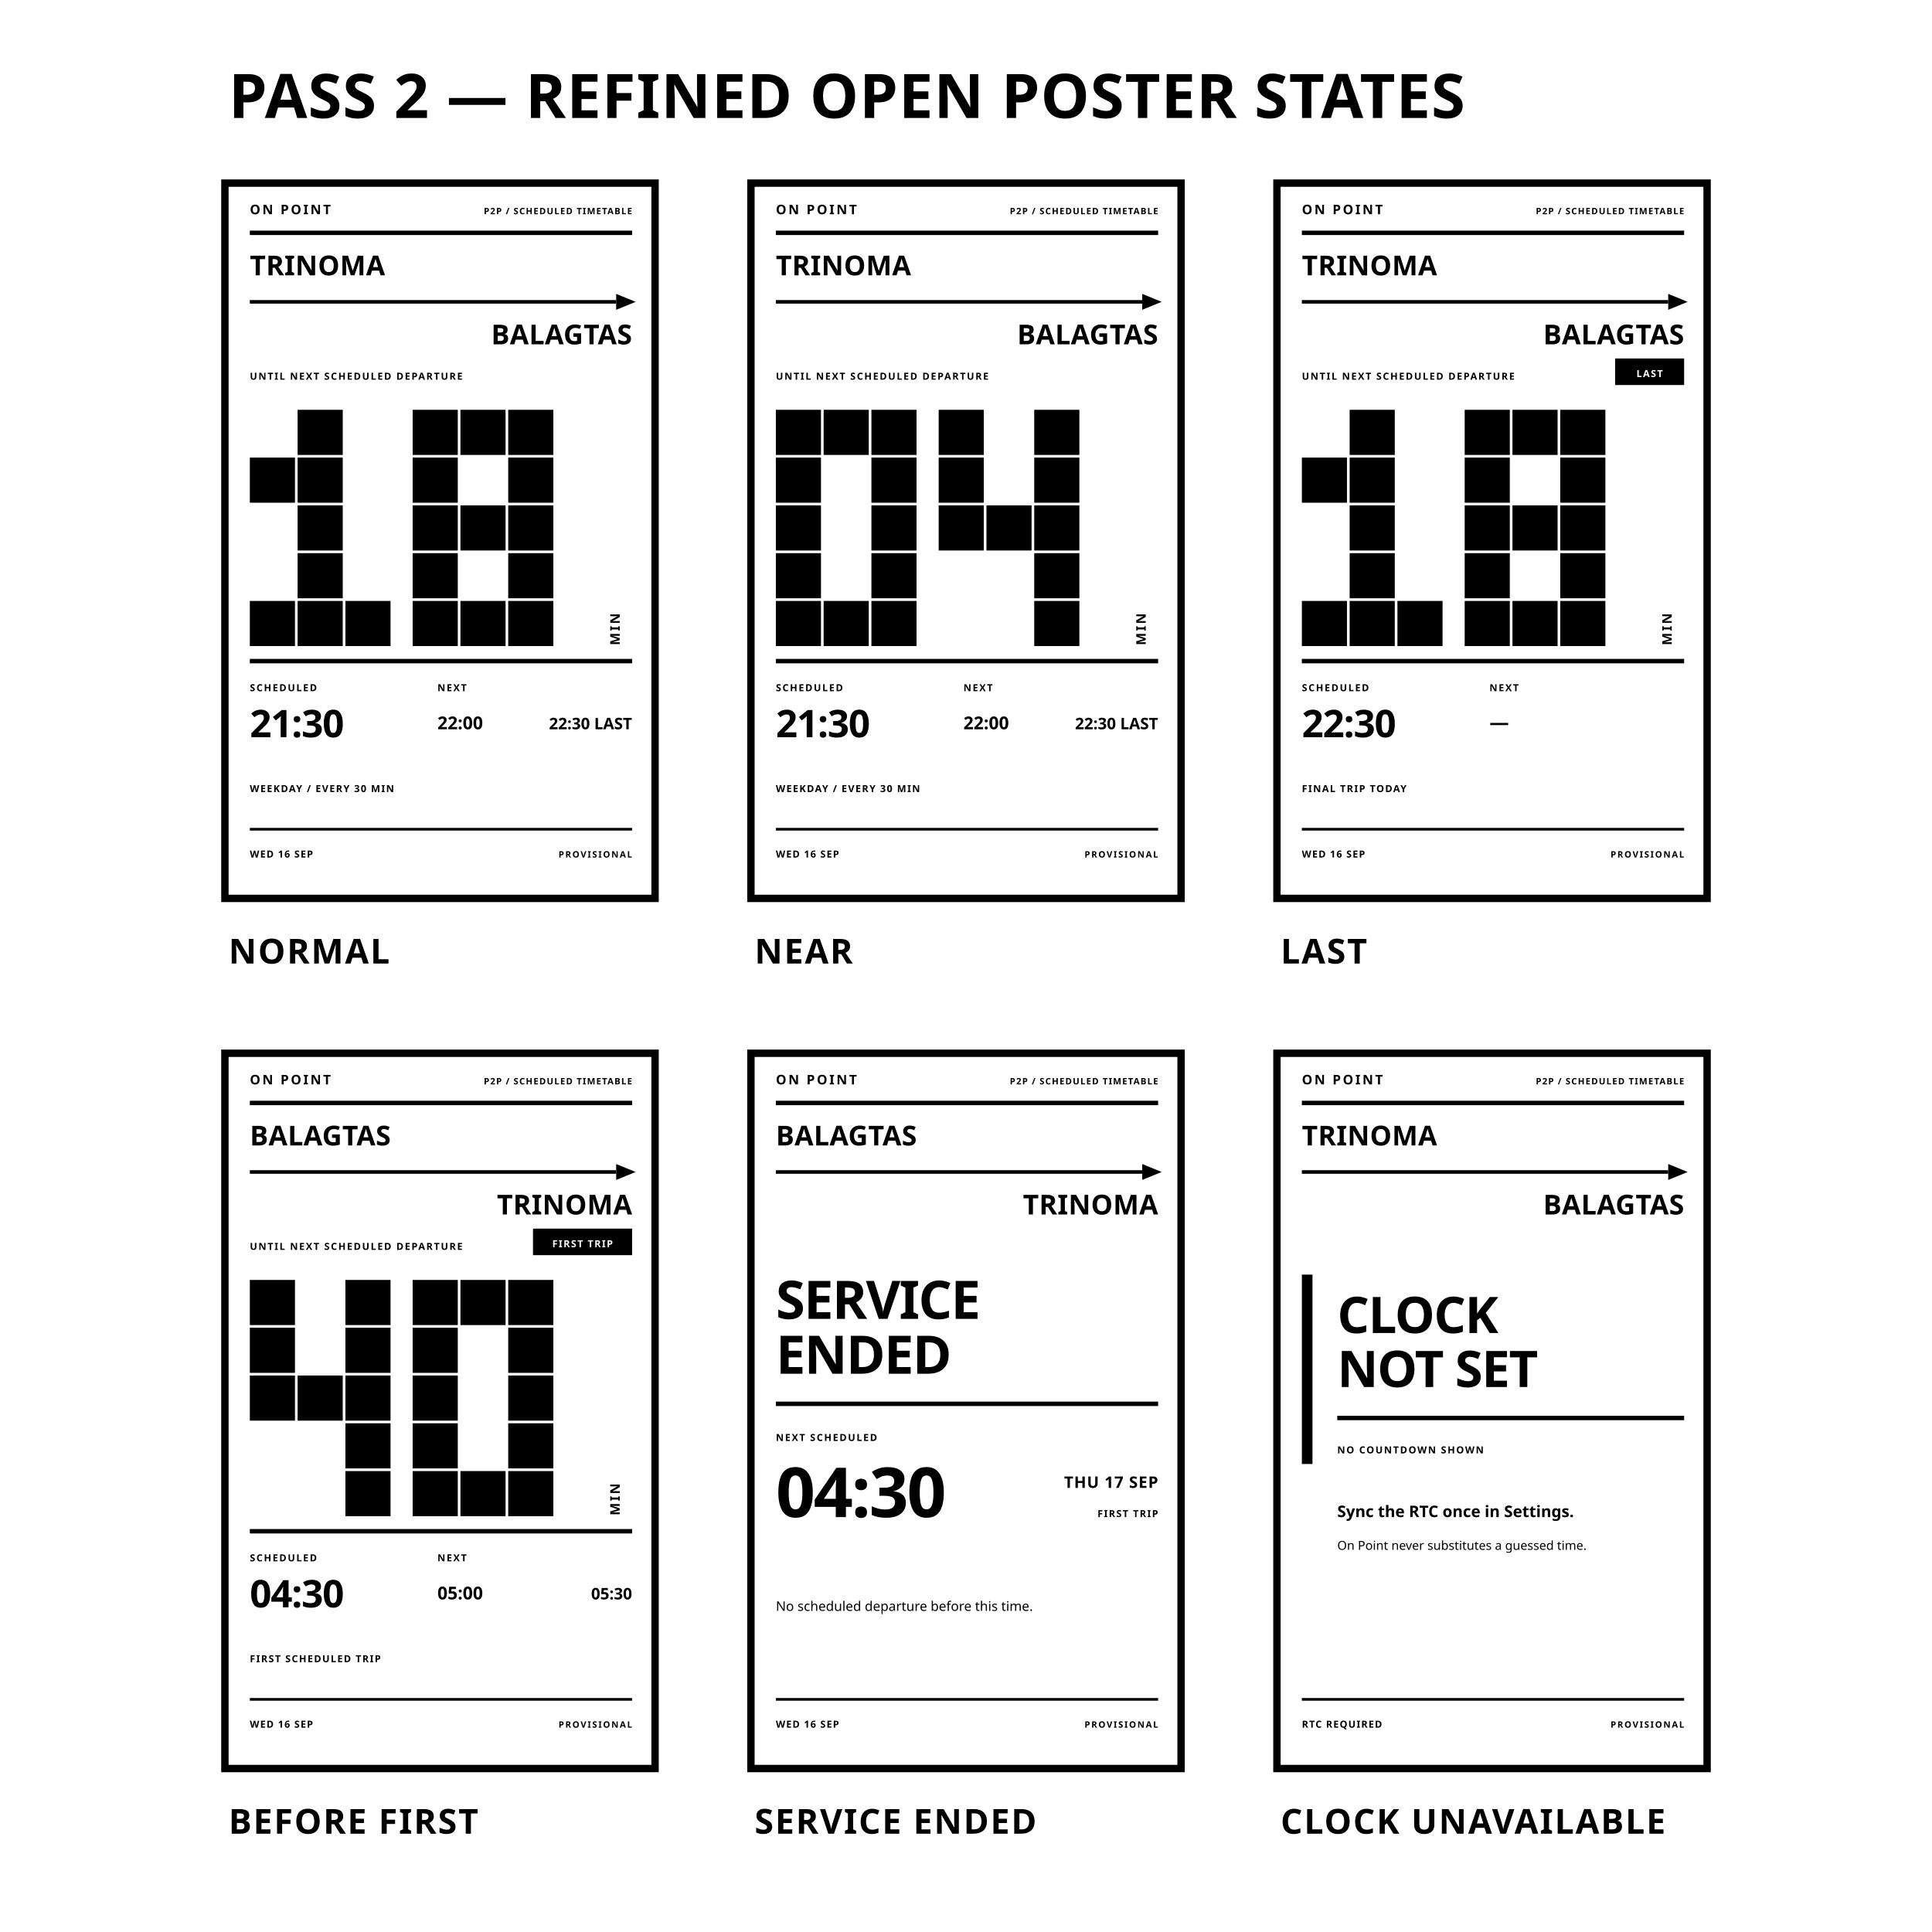
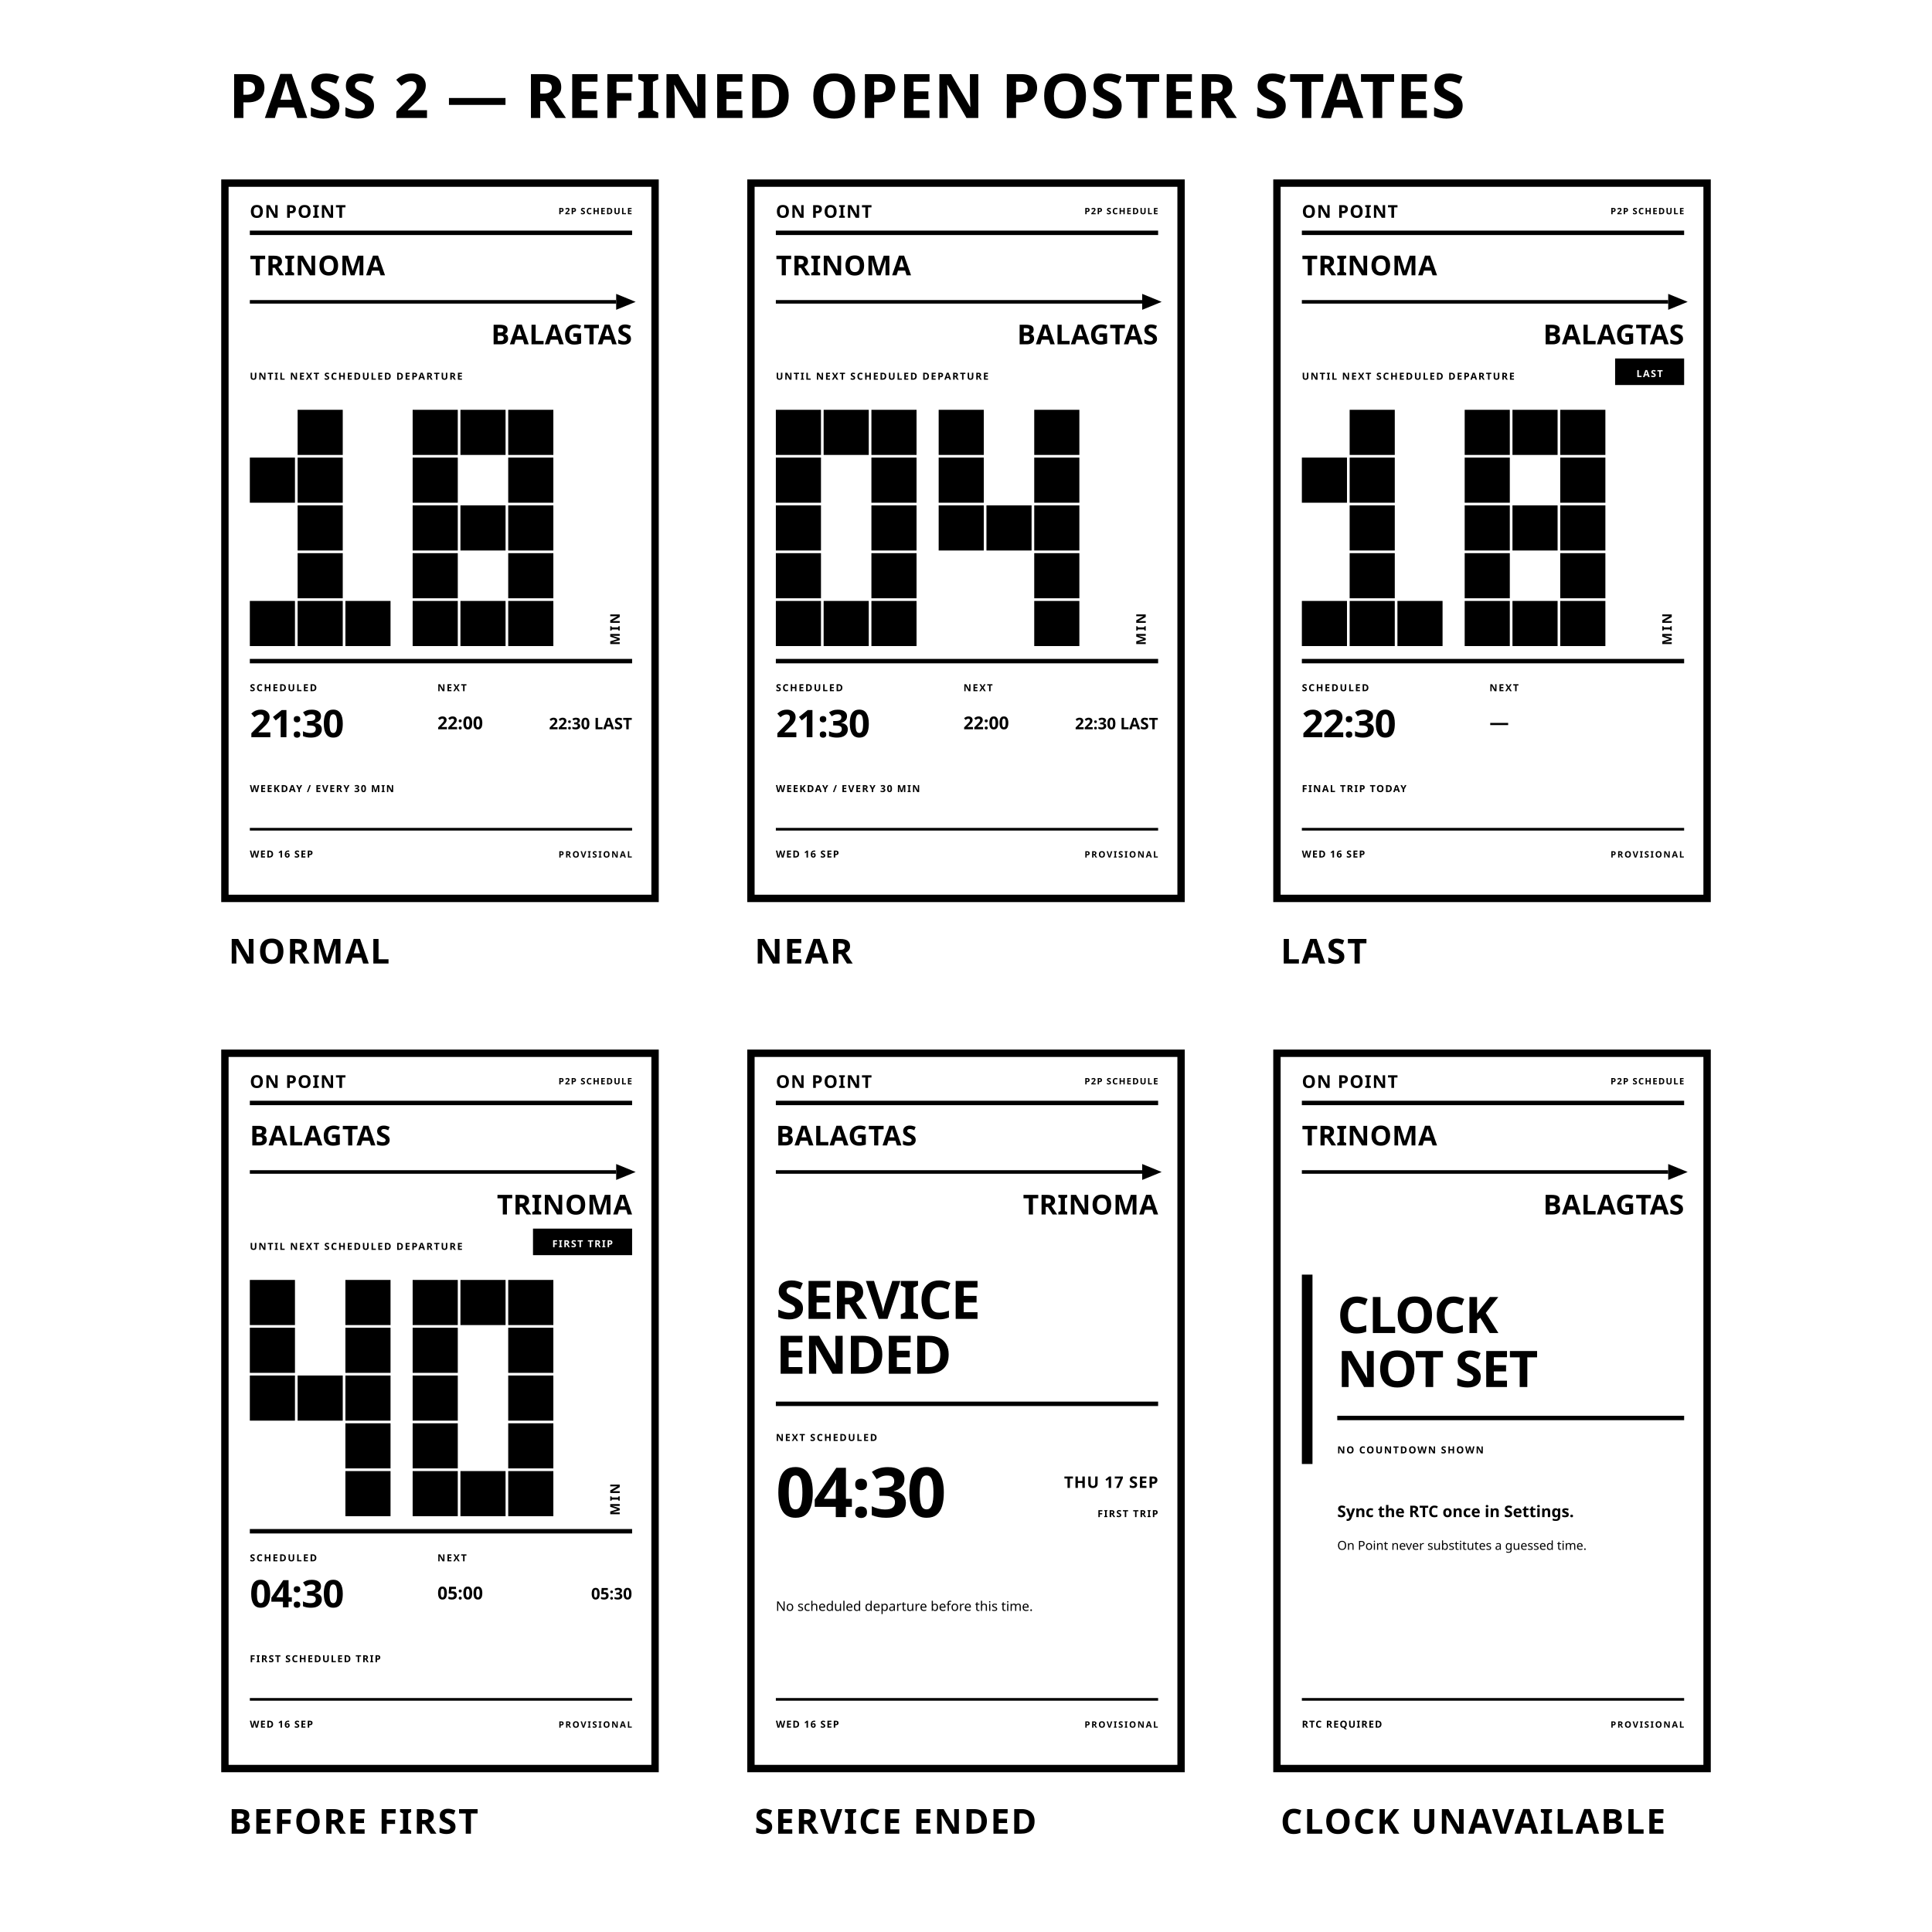
<svg xmlns="http://www.w3.org/2000/svg" width="786" height="786" viewBox="0 0 786 786" data-output-width="668" data-output-height="786">
  <style>
@font-face {
  font-family: 'Preview Noto Sans';
  src: url('file:///Users/almariano1/Downloads/project-on-point/lib/EpdFont/builtinFonts/source/NotoSans/NotoSans-Regular.ttf');
  font-weight: 400;
}
@font-face {
  font-family: 'Preview Noto Sans';
  src: url('file:///Users/almariano1/Downloads/project-on-point/lib/EpdFont/builtinFonts/source/NotoSans/NotoSans-Bold.ttf');
  font-weight: 700;
}
@font-face {
  font-family: 'Preview Ubuntu';
  src: url('file:///Users/almariano1/Downloads/project-on-point/lib/EpdFont/builtinFonts/source/Ubuntu/Ubuntu-Regular.ttf');
  font-weight: 400;
}
@font-face {
  font-family: 'Preview Ubuntu';
  src: url('file:///Users/almariano1/Downloads/project-on-point/lib/EpdFont/builtinFonts/source/Ubuntu/Ubuntu-Bold.ttf');
  font-weight: 700;
}
text { font-family: 'Preview Noto Sans', sans-serif; }
.utility { font-family: 'Preview Ubuntu', sans-serif; }
</style>
  <rect width="786" height="786" fill="#fff" />
  <g transform="translate(59 0)">
    <text x="34" y="48" font-size="25" font-weight="700" fill="#000" text-anchor="start" letter-spacing="0.3">PASS 2 — REFINED OPEN POSTER STATES</text>
    <rect x="31" y="73" width="178" height="294" fill="#000" />
    <rect x="34" y="76" width="172" height="288" fill="#fff" />
    <g transform="translate(34 76) scale(0.36)">
-       <text class="utility" x="24" y="31" font-size="15" font-weight="700" fill="#000" text-anchor="start" letter-spacing="2.2">ON POINT</text>
-       <text class="utility" x="456" y="31" font-size="10" font-weight="700" fill="#000" text-anchor="end" letter-spacing="1.0">P2P / SCHEDULED TIMETABLE</text>
+       <text x="24" y="35" font-size="20" font-weight="700" fill="#000" text-anchor="start" letter-spacing="1.0">ON POINT</text>
+       <text class="utility" x="456" y="31" font-size="10" font-weight="700" fill="#000" text-anchor="end" letter-spacing="1.0">P2P SCHEDULE</text>
      <line x1="24" y1="52" x2="456" y2="52" stroke="#000" stroke-width="5" />
      <text x="24" y="100" font-size="31" font-weight="700" fill="#000" text-anchor="start" letter-spacing="0.3">TRINOMA</text>
      <line x1="24" y1="130" x2="438" y2="130" stroke="#000" stroke-width="4" />
      <polygon points="438,121 460,130 438,139" fill="#000" />
      <text x="456" y="178" font-size="31" font-weight="700" fill="#000" text-anchor="end" letter-spacing="0.3">BALAGTAS</text>
      <text class="utility" x="24" y="218" font-size="11" font-weight="700" fill="#000" text-anchor="start" letter-spacing="1.4">UNTIL NEXT SCHEDULED DEPARTURE</text>
      <rect x="78" y="252" width="51" height="51" fill="#000" />
      <rect x="24" y="306" width="51" height="51" fill="#000" />
      <rect x="78" y="306" width="51" height="51" fill="#000" />
      <rect x="78" y="360" width="51" height="51" fill="#000" />
      <rect x="78" y="414" width="51" height="51" fill="#000" />
      <rect x="24" y="468" width="51" height="51" fill="#000" />
      <rect x="78" y="468" width="51" height="51" fill="#000" />
      <rect x="132" y="468" width="51" height="51" fill="#000" />
      <rect x="208" y="252" width="51" height="51" fill="#000" />
      <rect x="262" y="252" width="51" height="51" fill="#000" />
      <rect x="316" y="252" width="51" height="51" fill="#000" />
      <rect x="208" y="306" width="51" height="51" fill="#000" />
      <rect x="316" y="306" width="51" height="51" fill="#000" />
      <rect x="208" y="360" width="51" height="51" fill="#000" />
      <rect x="262" y="360" width="51" height="51" fill="#000" />
      <rect x="316" y="360" width="51" height="51" fill="#000" />
      <rect x="208" y="414" width="51" height="51" fill="#000" />
      <rect x="316" y="414" width="51" height="51" fill="#000" />
      <rect x="208" y="468" width="51" height="51" fill="#000" />
      <rect x="262" y="468" width="51" height="51" fill="#000" />
      <rect x="316" y="468" width="51" height="51" fill="#000" />
      <text class="utility" x="442" y="500" font-size="15" font-weight="700" fill="#000" text-anchor="middle" letter-spacing="2.0" transform="rotate(-90 442 500)">MIN</text>
      <line x1="24" y1="536" x2="456" y2="536" stroke="#000" stroke-width="5" />
      <text class="utility" x="24" y="570" font-size="11" font-weight="700" fill="#000" text-anchor="start" letter-spacing="1.4">SCHEDULED</text>
      <text x="24" y="622" font-size="43" font-weight="700" fill="#000" text-anchor="start" letter-spacing="-1.0">21:30</text>
      <text class="utility" x="236" y="570" font-size="11" font-weight="700" fill="#000" text-anchor="start" letter-spacing="1.4">NEXT</text>
      <text x="236" y="613" font-size="20" font-weight="700" fill="#000" text-anchor="start" letter-spacing="0">22:00</text>
      <text x="456" y="613" font-size="18" font-weight="700" fill="#000" text-anchor="end" letter-spacing="0">22:30 LAST</text>
      <text class="utility" x="24" y="684" font-size="11" font-weight="700" fill="#000" text-anchor="start" letter-spacing="1.2">WEEKDAY / EVERY 30 MIN</text>
      <line x1="24" y1="726" x2="456" y2="726" stroke="#000" stroke-width="3" />
      <text class="utility" x="24" y="758" font-size="11" font-weight="700" fill="#000" text-anchor="start" letter-spacing="1.0">WED 16 SEP</text>
      <text class="utility" x="456" y="758" font-size="10" font-weight="700" fill="#000" text-anchor="end" letter-spacing="1.4">PROVISIONAL</text>
    </g>
    <text class="utility" x="34" y="392" font-size="14" font-weight="700" fill="#000" text-anchor="start" letter-spacing="0.6">NORMAL</text>
    <rect x="245" y="73" width="178" height="294" fill="#000" />
    <rect x="248" y="76" width="172" height="288" fill="#fff" />
    <g transform="translate(248 76) scale(0.36)">
-       <text class="utility" x="24" y="31" font-size="15" font-weight="700" fill="#000" text-anchor="start" letter-spacing="2.2">ON POINT</text>
-       <text class="utility" x="456" y="31" font-size="10" font-weight="700" fill="#000" text-anchor="end" letter-spacing="1.0">P2P / SCHEDULED TIMETABLE</text>
+       <text x="24" y="35" font-size="20" font-weight="700" fill="#000" text-anchor="start" letter-spacing="1.0">ON POINT</text>
+       <text class="utility" x="456" y="31" font-size="10" font-weight="700" fill="#000" text-anchor="end" letter-spacing="1.0">P2P SCHEDULE</text>
      <line x1="24" y1="52" x2="456" y2="52" stroke="#000" stroke-width="5" />
      <text x="24" y="100" font-size="31" font-weight="700" fill="#000" text-anchor="start" letter-spacing="0.3">TRINOMA</text>
      <line x1="24" y1="130" x2="438" y2="130" stroke="#000" stroke-width="4" />
      <polygon points="438,121 460,130 438,139" fill="#000" />
      <text x="456" y="178" font-size="31" font-weight="700" fill="#000" text-anchor="end" letter-spacing="0.3">BALAGTAS</text>
      <text class="utility" x="24" y="218" font-size="11" font-weight="700" fill="#000" text-anchor="start" letter-spacing="1.4">UNTIL NEXT SCHEDULED DEPARTURE</text>
      <rect x="24" y="252" width="51" height="51" fill="#000" />
      <rect x="78" y="252" width="51" height="51" fill="#000" />
      <rect x="132" y="252" width="51" height="51" fill="#000" />
      <rect x="24" y="306" width="51" height="51" fill="#000" />
      <rect x="132" y="306" width="51" height="51" fill="#000" />
      <rect x="24" y="360" width="51" height="51" fill="#000" />
      <rect x="132" y="360" width="51" height="51" fill="#000" />
      <rect x="24" y="414" width="51" height="51" fill="#000" />
      <rect x="132" y="414" width="51" height="51" fill="#000" />
      <rect x="24" y="468" width="51" height="51" fill="#000" />
      <rect x="78" y="468" width="51" height="51" fill="#000" />
      <rect x="132" y="468" width="51" height="51" fill="#000" />
      <rect x="208" y="252" width="51" height="51" fill="#000" />
      <rect x="316" y="252" width="51" height="51" fill="#000" />
      <rect x="208" y="306" width="51" height="51" fill="#000" />
      <rect x="316" y="306" width="51" height="51" fill="#000" />
      <rect x="208" y="360" width="51" height="51" fill="#000" />
      <rect x="262" y="360" width="51" height="51" fill="#000" />
      <rect x="316" y="360" width="51" height="51" fill="#000" />
      <rect x="316" y="414" width="51" height="51" fill="#000" />
      <rect x="316" y="468" width="51" height="51" fill="#000" />
      <text class="utility" x="442" y="500" font-size="15" font-weight="700" fill="#000" text-anchor="middle" letter-spacing="2.0" transform="rotate(-90 442 500)">MIN</text>
      <line x1="24" y1="536" x2="456" y2="536" stroke="#000" stroke-width="5" />
      <text class="utility" x="24" y="570" font-size="11" font-weight="700" fill="#000" text-anchor="start" letter-spacing="1.4">SCHEDULED</text>
      <text x="24" y="622" font-size="43" font-weight="700" fill="#000" text-anchor="start" letter-spacing="-1.0">21:30</text>
      <text class="utility" x="236" y="570" font-size="11" font-weight="700" fill="#000" text-anchor="start" letter-spacing="1.4">NEXT</text>
      <text x="236" y="613" font-size="20" font-weight="700" fill="#000" text-anchor="start" letter-spacing="0">22:00</text>
      <text x="456" y="613" font-size="18" font-weight="700" fill="#000" text-anchor="end" letter-spacing="0">22:30 LAST</text>
      <text class="utility" x="24" y="684" font-size="11" font-weight="700" fill="#000" text-anchor="start" letter-spacing="1.2">WEEKDAY / EVERY 30 MIN</text>
      <line x1="24" y1="726" x2="456" y2="726" stroke="#000" stroke-width="3" />
      <text class="utility" x="24" y="758" font-size="11" font-weight="700" fill="#000" text-anchor="start" letter-spacing="1.0">WED 16 SEP</text>
      <text class="utility" x="456" y="758" font-size="10" font-weight="700" fill="#000" text-anchor="end" letter-spacing="1.4">PROVISIONAL</text>
    </g>
    <text class="utility" x="248" y="392" font-size="14" font-weight="700" fill="#000" text-anchor="start" letter-spacing="0.6">NEAR</text>
    <rect x="459" y="73" width="178" height="294" fill="#000" />
    <rect x="462" y="76" width="172" height="288" fill="#fff" />
    <g transform="translate(462 76) scale(0.36)">
-       <text class="utility" x="24" y="31" font-size="15" font-weight="700" fill="#000" text-anchor="start" letter-spacing="2.2">ON POINT</text>
-       <text class="utility" x="456" y="31" font-size="10" font-weight="700" fill="#000" text-anchor="end" letter-spacing="1.0">P2P / SCHEDULED TIMETABLE</text>
+       <text x="24" y="35" font-size="20" font-weight="700" fill="#000" text-anchor="start" letter-spacing="1.0">ON POINT</text>
+       <text class="utility" x="456" y="31" font-size="10" font-weight="700" fill="#000" text-anchor="end" letter-spacing="1.0">P2P SCHEDULE</text>
      <line x1="24" y1="52" x2="456" y2="52" stroke="#000" stroke-width="5" />
      <text x="24" y="100" font-size="31" font-weight="700" fill="#000" text-anchor="start" letter-spacing="0.3">TRINOMA</text>
      <line x1="24" y1="130" x2="438" y2="130" stroke="#000" stroke-width="4" />
      <polygon points="438,121 460,130 438,139" fill="#000" />
      <text x="456" y="178" font-size="31" font-weight="700" fill="#000" text-anchor="end" letter-spacing="0.3">BALAGTAS</text>
      <text class="utility" x="24" y="218" font-size="11" font-weight="700" fill="#000" text-anchor="start" letter-spacing="1.4">UNTIL NEXT SCHEDULED DEPARTURE</text>
      <rect x="378" y="194" width="78" height="30" fill="#000" />
      <text class="utility" x="417" y="215" font-size="11" font-weight="700" fill="#fff" text-anchor="middle" letter-spacing="1.2">LAST</text>
      <rect x="78" y="252" width="51" height="51" fill="#000" />
      <rect x="24" y="306" width="51" height="51" fill="#000" />
      <rect x="78" y="306" width="51" height="51" fill="#000" />
      <rect x="78" y="360" width="51" height="51" fill="#000" />
      <rect x="78" y="414" width="51" height="51" fill="#000" />
      <rect x="24" y="468" width="51" height="51" fill="#000" />
      <rect x="78" y="468" width="51" height="51" fill="#000" />
      <rect x="132" y="468" width="51" height="51" fill="#000" />
      <rect x="208" y="252" width="51" height="51" fill="#000" />
      <rect x="262" y="252" width="51" height="51" fill="#000" />
      <rect x="316" y="252" width="51" height="51" fill="#000" />
      <rect x="208" y="306" width="51" height="51" fill="#000" />
      <rect x="316" y="306" width="51" height="51" fill="#000" />
      <rect x="208" y="360" width="51" height="51" fill="#000" />
      <rect x="262" y="360" width="51" height="51" fill="#000" />
      <rect x="316" y="360" width="51" height="51" fill="#000" />
      <rect x="208" y="414" width="51" height="51" fill="#000" />
      <rect x="316" y="414" width="51" height="51" fill="#000" />
      <rect x="208" y="468" width="51" height="51" fill="#000" />
      <rect x="262" y="468" width="51" height="51" fill="#000" />
      <rect x="316" y="468" width="51" height="51" fill="#000" />
      <text class="utility" x="442" y="500" font-size="15" font-weight="700" fill="#000" text-anchor="middle" letter-spacing="2.0" transform="rotate(-90 442 500)">MIN</text>
      <line x1="24" y1="536" x2="456" y2="536" stroke="#000" stroke-width="5" />
      <text class="utility" x="24" y="570" font-size="11" font-weight="700" fill="#000" text-anchor="start" letter-spacing="1.4">SCHEDULED</text>
      <text x="24" y="622" font-size="43" font-weight="700" fill="#000" text-anchor="start" letter-spacing="-1.0">22:30</text>
      <text class="utility" x="236" y="570" font-size="11" font-weight="700" fill="#000" text-anchor="start" letter-spacing="1.4">NEXT</text>
      <text x="236" y="613" font-size="22" font-weight="700" fill="#000" text-anchor="start" letter-spacing="0">—</text>
      <text class="utility" x="24" y="684" font-size="11" font-weight="700" fill="#000" text-anchor="start" letter-spacing="1.2">FINAL TRIP TODAY</text>
      <line x1="24" y1="726" x2="456" y2="726" stroke="#000" stroke-width="3" />
      <text class="utility" x="24" y="758" font-size="11" font-weight="700" fill="#000" text-anchor="start" letter-spacing="1.0">WED 16 SEP</text>
      <text class="utility" x="456" y="758" font-size="10" font-weight="700" fill="#000" text-anchor="end" letter-spacing="1.4">PROVISIONAL</text>
    </g>
    <text class="utility" x="462" y="392" font-size="14" font-weight="700" fill="#000" text-anchor="start" letter-spacing="0.6">LAST</text>
    <rect x="31" y="427" width="178" height="294" fill="#000" />
    <rect x="34" y="430" width="172" height="288" fill="#fff" />
    <g transform="translate(34 430) scale(0.36)">
-       <text class="utility" x="24" y="31" font-size="15" font-weight="700" fill="#000" text-anchor="start" letter-spacing="2.2">ON POINT</text>
-       <text class="utility" x="456" y="31" font-size="10" font-weight="700" fill="#000" text-anchor="end" letter-spacing="1.0">P2P / SCHEDULED TIMETABLE</text>
+       <text x="24" y="35" font-size="20" font-weight="700" fill="#000" text-anchor="start" letter-spacing="1.0">ON POINT</text>
+       <text class="utility" x="456" y="31" font-size="10" font-weight="700" fill="#000" text-anchor="end" letter-spacing="1.0">P2P SCHEDULE</text>
      <line x1="24" y1="52" x2="456" y2="52" stroke="#000" stroke-width="5" />
      <text x="24" y="100" font-size="31" font-weight="700" fill="#000" text-anchor="start" letter-spacing="0.3">BALAGTAS</text>
      <line x1="24" y1="130" x2="438" y2="130" stroke="#000" stroke-width="4" />
      <polygon points="438,121 460,130 438,139" fill="#000" />
      <text x="456" y="178" font-size="31" font-weight="700" fill="#000" text-anchor="end" letter-spacing="0.3">TRINOMA</text>
      <text class="utility" x="24" y="218" font-size="11" font-weight="700" fill="#000" text-anchor="start" letter-spacing="1.4">UNTIL NEXT SCHEDULED DEPARTURE</text>
      <rect x="344" y="194" width="112" height="30" fill="#000" />
      <text class="utility" x="400" y="215" font-size="11" font-weight="700" fill="#fff" text-anchor="middle" letter-spacing="1.2">FIRST TRIP</text>
      <rect x="24" y="252" width="51" height="51" fill="#000" />
      <rect x="132" y="252" width="51" height="51" fill="#000" />
      <rect x="24" y="306" width="51" height="51" fill="#000" />
      <rect x="132" y="306" width="51" height="51" fill="#000" />
      <rect x="24" y="360" width="51" height="51" fill="#000" />
      <rect x="78" y="360" width="51" height="51" fill="#000" />
      <rect x="132" y="360" width="51" height="51" fill="#000" />
      <rect x="132" y="414" width="51" height="51" fill="#000" />
      <rect x="132" y="468" width="51" height="51" fill="#000" />
      <rect x="208" y="252" width="51" height="51" fill="#000" />
      <rect x="262" y="252" width="51" height="51" fill="#000" />
      <rect x="316" y="252" width="51" height="51" fill="#000" />
      <rect x="208" y="306" width="51" height="51" fill="#000" />
      <rect x="316" y="306" width="51" height="51" fill="#000" />
      <rect x="208" y="360" width="51" height="51" fill="#000" />
      <rect x="316" y="360" width="51" height="51" fill="#000" />
      <rect x="208" y="414" width="51" height="51" fill="#000" />
      <rect x="316" y="414" width="51" height="51" fill="#000" />
      <rect x="208" y="468" width="51" height="51" fill="#000" />
      <rect x="262" y="468" width="51" height="51" fill="#000" />
      <rect x="316" y="468" width="51" height="51" fill="#000" />
      <text class="utility" x="442" y="500" font-size="15" font-weight="700" fill="#000" text-anchor="middle" letter-spacing="2.0" transform="rotate(-90 442 500)">MIN</text>
      <line x1="24" y1="536" x2="456" y2="536" stroke="#000" stroke-width="5" />
      <text class="utility" x="24" y="570" font-size="11" font-weight="700" fill="#000" text-anchor="start" letter-spacing="1.4">SCHEDULED</text>
      <text x="24" y="622" font-size="43" font-weight="700" fill="#000" text-anchor="start" letter-spacing="-1.0">04:30</text>
      <text class="utility" x="236" y="570" font-size="11" font-weight="700" fill="#000" text-anchor="start" letter-spacing="1.4">NEXT</text>
      <text x="236" y="613" font-size="20" font-weight="700" fill="#000" text-anchor="start" letter-spacing="0">05:00</text>
      <text x="456" y="613" font-size="18" font-weight="700" fill="#000" text-anchor="end" letter-spacing="0">05:30</text>
      <text class="utility" x="24" y="684" font-size="11" font-weight="700" fill="#000" text-anchor="start" letter-spacing="1.2">FIRST SCHEDULED TRIP</text>
      <line x1="24" y1="726" x2="456" y2="726" stroke="#000" stroke-width="3" />
      <text class="utility" x="24" y="758" font-size="11" font-weight="700" fill="#000" text-anchor="start" letter-spacing="1.0">WED 16 SEP</text>
      <text class="utility" x="456" y="758" font-size="10" font-weight="700" fill="#000" text-anchor="end" letter-spacing="1.4">PROVISIONAL</text>
    </g>
    <text class="utility" x="34" y="746" font-size="14" font-weight="700" fill="#000" text-anchor="start" letter-spacing="0.6">BEFORE FIRST</text>
    <rect x="245" y="427" width="178" height="294" fill="#000" />
    <rect x="248" y="430" width="172" height="288" fill="#fff" />
    <g transform="translate(248 430) scale(0.36)">
-       <text class="utility" x="24" y="31" font-size="15" font-weight="700" fill="#000" text-anchor="start" letter-spacing="2.2">ON POINT</text>
-       <text class="utility" x="456" y="31" font-size="10" font-weight="700" fill="#000" text-anchor="end" letter-spacing="1.0">P2P / SCHEDULED TIMETABLE</text>
+       <text x="24" y="35" font-size="20" font-weight="700" fill="#000" text-anchor="start" letter-spacing="1.0">ON POINT</text>
+       <text class="utility" x="456" y="31" font-size="10" font-weight="700" fill="#000" text-anchor="end" letter-spacing="1.0">P2P SCHEDULE</text>
      <line x1="24" y1="52" x2="456" y2="52" stroke="#000" stroke-width="5" />
      <text x="24" y="100" font-size="31" font-weight="700" fill="#000" text-anchor="start" letter-spacing="0.3">BALAGTAS</text>
      <line x1="24" y1="130" x2="438" y2="130" stroke="#000" stroke-width="4" />
      <polygon points="438,121 460,130 438,139" fill="#000" />
      <text x="456" y="178" font-size="31" font-weight="700" fill="#000" text-anchor="end" letter-spacing="0.3">TRINOMA</text>
      <text x="24" y="296" font-size="60" font-weight="700" fill="#000" text-anchor="start" letter-spacing="-1.5">SERVICE</text>
      <text x="24" y="358" font-size="60" font-weight="700" fill="#000" text-anchor="start" letter-spacing="-1.5">ENDED</text>
      <line x1="24" y1="392" x2="456" y2="392" stroke="#000" stroke-width="5" />
      <text class="utility" x="24" y="434" font-size="11" font-weight="700" fill="#000" text-anchor="start" letter-spacing="1.4">NEXT SCHEDULED</text>
      <text x="24" y="520" font-size="78" font-weight="700" fill="#000" text-anchor="start" letter-spacing="-2.0">04:30</text>
      <text x="456" y="487" font-size="18" font-weight="700" fill="#000" text-anchor="end" letter-spacing="0.8">THU 17 SEP</text>
      <text class="utility" x="456" y="520" font-size="11" font-weight="700" fill="#000" text-anchor="end" letter-spacing="1.2">FIRST TRIP</text>
      <text class="utility" x="24" y="626" font-size="15" font-weight="400" fill="#000" text-anchor="start" letter-spacing="0">No scheduled departure before this time.</text>
      <line x1="24" y1="726" x2="456" y2="726" stroke="#000" stroke-width="3" />
      <text class="utility" x="24" y="758" font-size="11" font-weight="700" fill="#000" text-anchor="start" letter-spacing="1.0">WED 16 SEP</text>
      <text class="utility" x="456" y="758" font-size="10" font-weight="700" fill="#000" text-anchor="end" letter-spacing="1.4">PROVISIONAL</text>
    </g>
    <text class="utility" x="248" y="746" font-size="14" font-weight="700" fill="#000" text-anchor="start" letter-spacing="0.6">SERVICE ENDED</text>
    <rect x="459" y="427" width="178" height="294" fill="#000" />
    <rect x="462" y="430" width="172" height="288" fill="#fff" />
    <g transform="translate(462 430) scale(0.36)">
-       <text class="utility" x="24" y="31" font-size="15" font-weight="700" fill="#000" text-anchor="start" letter-spacing="2.2">ON POINT</text>
-       <text class="utility" x="456" y="31" font-size="10" font-weight="700" fill="#000" text-anchor="end" letter-spacing="1.0">P2P / SCHEDULED TIMETABLE</text>
+       <text x="24" y="35" font-size="20" font-weight="700" fill="#000" text-anchor="start" letter-spacing="1.0">ON POINT</text>
+       <text class="utility" x="456" y="31" font-size="10" font-weight="700" fill="#000" text-anchor="end" letter-spacing="1.0">P2P SCHEDULE</text>
      <line x1="24" y1="52" x2="456" y2="52" stroke="#000" stroke-width="5" />
      <text x="24" y="100" font-size="31" font-weight="700" fill="#000" text-anchor="start" letter-spacing="0.3">TRINOMA</text>
      <line x1="24" y1="130" x2="438" y2="130" stroke="#000" stroke-width="4" />
      <polygon points="438,121 460,130 438,139" fill="#000" />
      <text x="456" y="178" font-size="31" font-weight="700" fill="#000" text-anchor="end" letter-spacing="0.3">BALAGTAS</text>
      <rect x="24" y="246" width="12" height="214" fill="#000" />
      <text x="64" y="312" font-size="57" font-weight="700" fill="#000" text-anchor="start" letter-spacing="-1.2">CLOCK</text>
      <text x="64" y="373" font-size="57" font-weight="700" fill="#000" text-anchor="start" letter-spacing="-1.2">NOT SET</text>
      <line x1="64" y1="408" x2="456" y2="408" stroke="#000" stroke-width="5" />
      <text class="utility" x="64" y="448" font-size="11" font-weight="700" fill="#000" text-anchor="start" letter-spacing="1.4">NO COUNTDOWN SHOWN</text>
      <text x="64" y="520" font-size="18" font-weight="700" fill="#000" text-anchor="start" letter-spacing="0">Sync the RTC once in Settings.</text>
      <text class="utility" x="64" y="557" font-size="14" font-weight="400" fill="#000" text-anchor="start" letter-spacing="0">On Point never substitutes a guessed time.</text>
      <line x1="24" y1="726" x2="456" y2="726" stroke="#000" stroke-width="3" />
      <text class="utility" x="24" y="758" font-size="11" font-weight="700" fill="#000" text-anchor="start" letter-spacing="1.0">RTC REQUIRED</text>
      <text class="utility" x="456" y="758" font-size="10" font-weight="700" fill="#000" text-anchor="end" letter-spacing="1.4">PROVISIONAL</text>
    </g>
    <text class="utility" x="462" y="746" font-size="14" font-weight="700" fill="#000" text-anchor="start" letter-spacing="0.6">CLOCK UNAVAILABLE</text>
  </g>
</svg>
